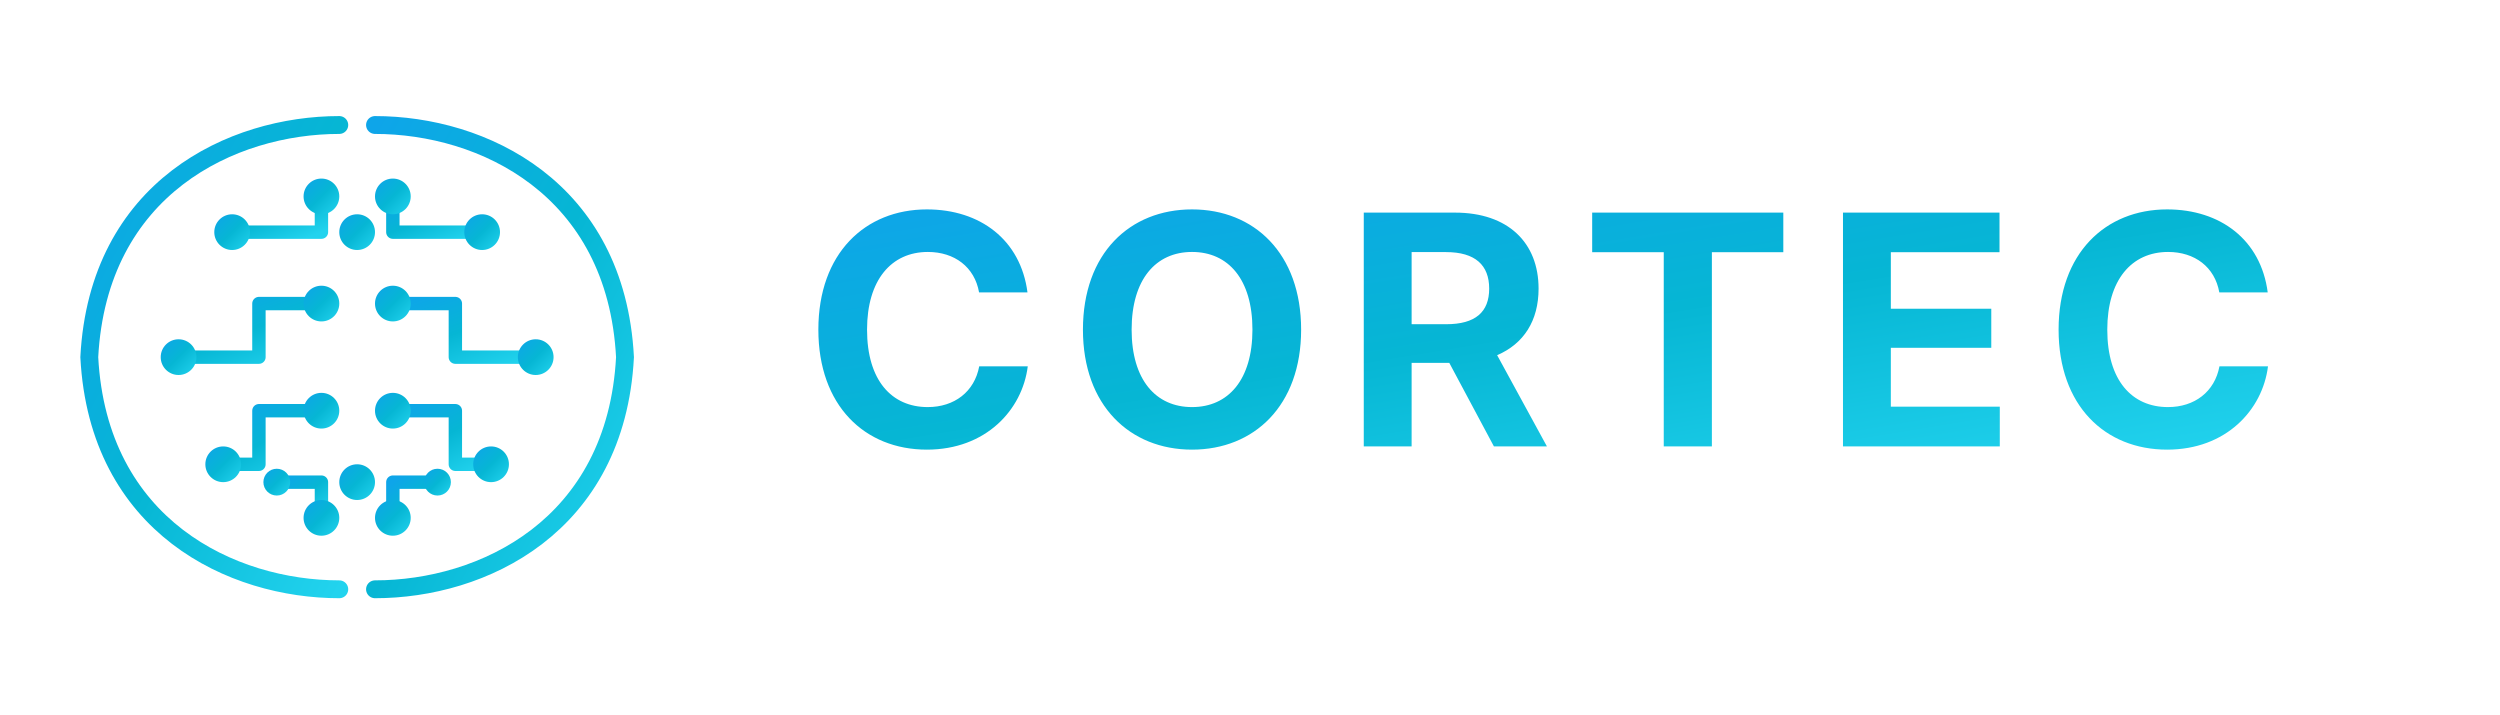
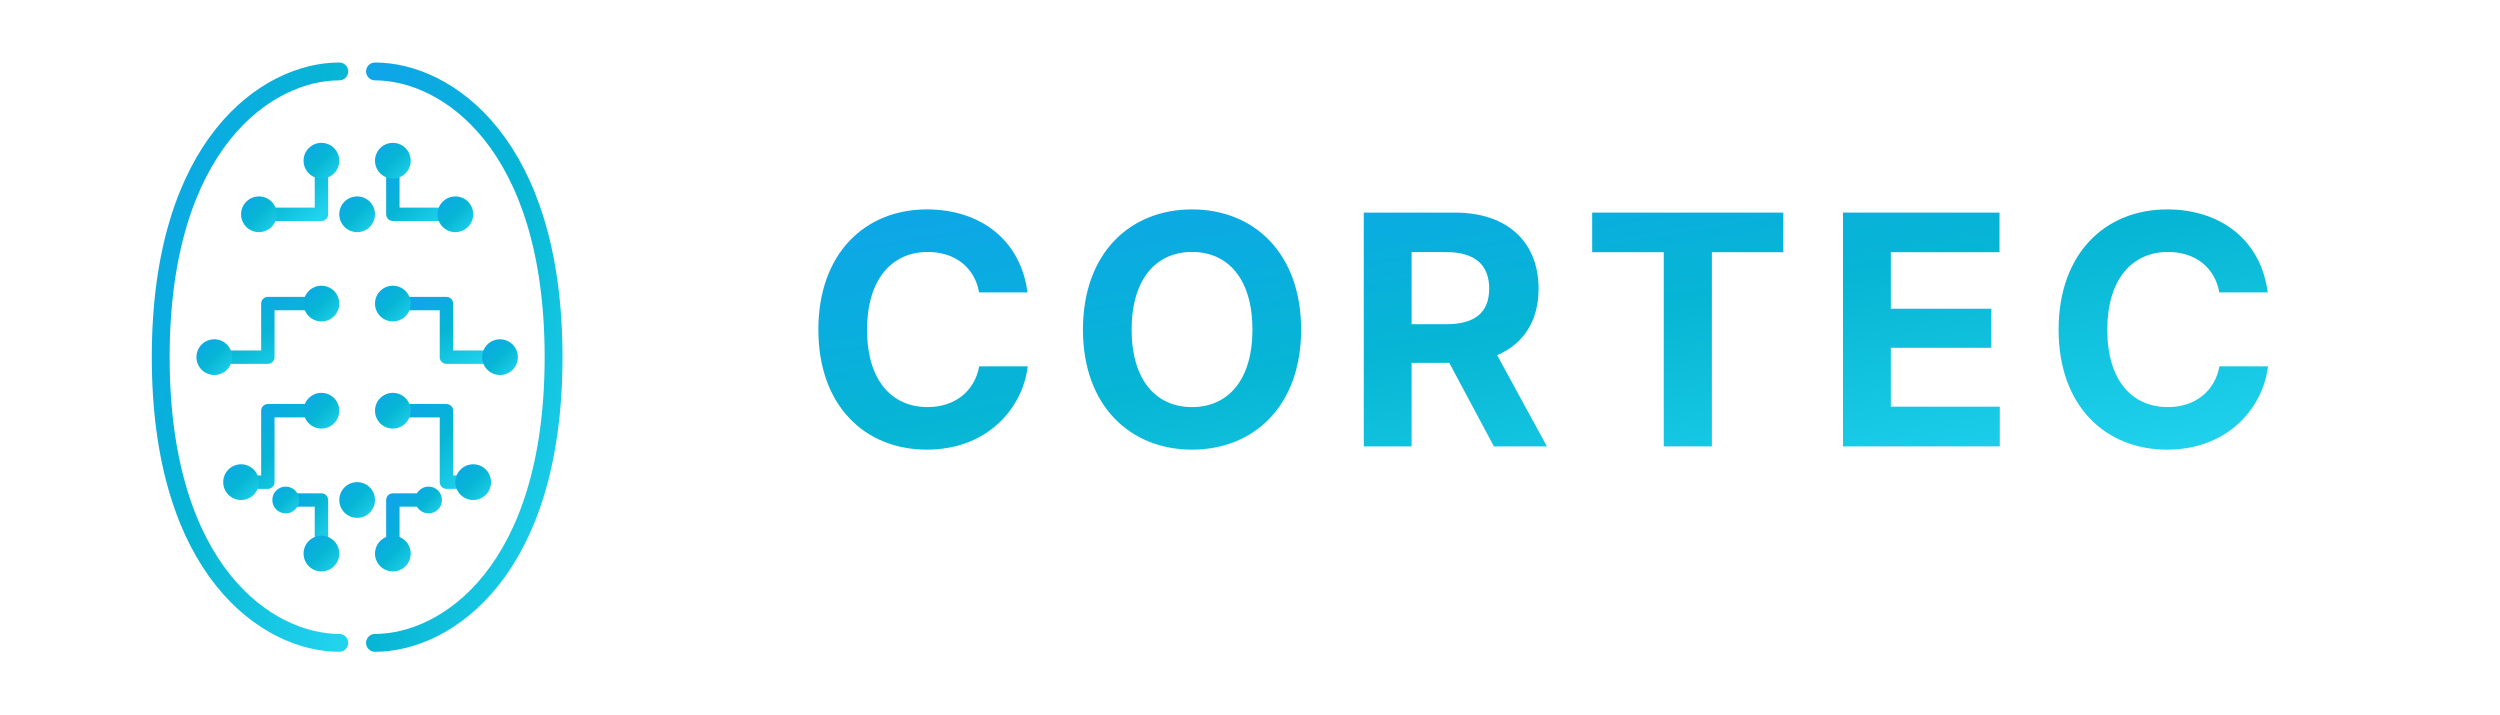
<svg xmlns="http://www.w3.org/2000/svg" viewBox="0 0 280 80" fill="none">
  <defs>
    <linearGradient id="cortecGradient" x1="0%" y1="0%" x2="100%" y2="100%">
      <stop offset="0%" stop-color="#0ea5e9" />
      <stop offset="50%" stop-color="#06b6d4" />
      <stop offset="100%" stop-color="#22d3ee" />
    </linearGradient>
  </defs>
  <g transform="translate(40, 40)">
-     <path d="M-2 -26 C-14 -26, -29 -19, -30 0 C-29 19, -14 26, -2 26" stroke="url(#cortecGradient)" stroke-width="2" fill="none" stroke-linecap="round" />
-     <path d="M2 -26 C14 -26, 29 -19, 30 0 C29 19, 14 26, 2 26" stroke="url(#cortecGradient)" stroke-width="2" fill="none" stroke-linecap="round" />
-     <line x1="0" y1="-22" x2="0" y2="-14" stroke="url(#cortecGradient)" stroke-width="1.5" stroke-linecap="round" />
-     <line x1="0" y1="14" x2="0" y2="22" stroke="url(#cortecGradient)" stroke-width="1.5" stroke-linecap="round" />
-     <path d="M-4 -18 L-4 -14 L-14 -14" stroke="url(#cortecGradient)" stroke-width="1.5" fill="none" stroke-linecap="round" stroke-linejoin="round" />
-     <circle cx="-4" cy="-18" r="2" fill="url(#cortecGradient)" />
-     <circle cx="-14" cy="-14" r="2" fill="url(#cortecGradient)" />
-     <path d="M-4 -6 L-11 -6 L-11 0 L-20 0" stroke="url(#cortecGradient)" stroke-width="1.5" fill="none" stroke-linecap="round" stroke-linejoin="round" />
+     <path d="M-2 -32 C-10 -32, -22 -24, -22 0 C-22 24, -10 32, -2 32" stroke="url(#cortecGradient)" stroke-width="2" fill="none" stroke-linecap="round" />
+     <path d="M2 -32 C10 -32, 22 -24, 22 0 C22 24, 10 32, 2 32" stroke="url(#cortecGradient)" stroke-width="2" fill="none" stroke-linecap="round" />
+     <line x1="0" y1="-28" x2="0" y2="-18" stroke="url(#cortecGradient)" stroke-width="1.5" stroke-linecap="round" />
+     <line x1="0" y1="18" x2="0" y2="28" stroke="url(#cortecGradient)" stroke-width="1.5" stroke-linecap="round" />
+     <path d="M-4 -22 L-4 -16 L-11 -16" stroke="url(#cortecGradient)" stroke-width="1.5" fill="none" stroke-linecap="round" stroke-linejoin="round" />
+     <circle cx="-4" cy="-22" r="2" fill="url(#cortecGradient)" />
+     <circle cx="-11" cy="-16" r="2" fill="url(#cortecGradient)" />
+     <path d="M-4 -6 L-10 -6 L-10 0 L-16 0" stroke="url(#cortecGradient)" stroke-width="1.5" fill="none" stroke-linecap="round" stroke-linejoin="round" />
    <circle cx="-4" cy="-6" r="2" fill="url(#cortecGradient)" />
-     <circle cx="-20" cy="0" r="2" fill="url(#cortecGradient)" />
-     <path d="M-4 6 L-11 6 L-11 12 L-15 12" stroke="url(#cortecGradient)" stroke-width="1.5" fill="none" stroke-linecap="round" stroke-linejoin="round" />
+     <circle cx="-16" cy="0" r="2" fill="url(#cortecGradient)" />
+     <path d="M-4 6 L-10 6 L-10 14 L-13 14" stroke="url(#cortecGradient)" stroke-width="1.5" fill="none" stroke-linecap="round" stroke-linejoin="round" />
    <circle cx="-4" cy="6" r="2" fill="url(#cortecGradient)" />
-     <circle cx="-15" cy="12" r="2" fill="url(#cortecGradient)" />
-     <path d="M-4 18 L-4 14 L-9 14" stroke="url(#cortecGradient)" stroke-width="1.5" fill="none" stroke-linecap="round" stroke-linejoin="round" />
-     <circle cx="-4" cy="18" r="2" fill="url(#cortecGradient)" />
-     <circle cx="-9" cy="14" r="1.5" fill="url(#cortecGradient)" />
-     <path d="M4 -18 L4 -14 L14 -14" stroke="url(#cortecGradient)" stroke-width="1.5" fill="none" stroke-linecap="round" stroke-linejoin="round" />
-     <circle cx="4" cy="-18" r="2" fill="url(#cortecGradient)" />
-     <circle cx="14" cy="-14" r="2" fill="url(#cortecGradient)" />
-     <path d="M4 -6 L11 -6 L11 0 L20 0" stroke="url(#cortecGradient)" stroke-width="1.5" fill="none" stroke-linecap="round" stroke-linejoin="round" />
+     <circle cx="-13" cy="14" r="2" fill="url(#cortecGradient)" />
+     <path d="M-4 22 L-4 16 L-8 16" stroke="url(#cortecGradient)" stroke-width="1.5" fill="none" stroke-linecap="round" stroke-linejoin="round" />
+     <circle cx="-4" cy="22" r="2" fill="url(#cortecGradient)" />
+     <circle cx="-8" cy="16" r="1.5" fill="url(#cortecGradient)" />
+     <path d="M4 -22 L4 -16 L11 -16" stroke="url(#cortecGradient)" stroke-width="1.5" fill="none" stroke-linecap="round" stroke-linejoin="round" />
+     <circle cx="4" cy="-22" r="2" fill="url(#cortecGradient)" />
+     <circle cx="11" cy="-16" r="2" fill="url(#cortecGradient)" />
+     <path d="M4 -6 L10 -6 L10 0 L16 0" stroke="url(#cortecGradient)" stroke-width="1.5" fill="none" stroke-linecap="round" stroke-linejoin="round" />
    <circle cx="4" cy="-6" r="2" fill="url(#cortecGradient)" />
-     <circle cx="20" cy="0" r="2" fill="url(#cortecGradient)" />
-     <path d="M4 6 L11 6 L11 12 L15 12" stroke="url(#cortecGradient)" stroke-width="1.5" fill="none" stroke-linecap="round" stroke-linejoin="round" />
+     <circle cx="16" cy="0" r="2" fill="url(#cortecGradient)" />
+     <path d="M4 6 L10 6 L10 14 L13 14" stroke="url(#cortecGradient)" stroke-width="1.5" fill="none" stroke-linecap="round" stroke-linejoin="round" />
    <circle cx="4" cy="6" r="2" fill="url(#cortecGradient)" />
-     <circle cx="15" cy="12" r="2" fill="url(#cortecGradient)" />
-     <path d="M4 18 L4 14 L9 14" stroke="url(#cortecGradient)" stroke-width="1.5" fill="none" stroke-linecap="round" stroke-linejoin="round" />
-     <circle cx="4" cy="18" r="2" fill="url(#cortecGradient)" />
-     <circle cx="9" cy="14" r="1.5" fill="url(#cortecGradient)" />
-     <circle cx="0" cy="-14" r="2" fill="url(#cortecGradient)" />
-     <circle cx="0" cy="14" r="2" fill="url(#cortecGradient)" />
+     <circle cx="13" cy="14" r="2" fill="url(#cortecGradient)" />
+     <path d="M4 22 L4 16 L8 16" stroke="url(#cortecGradient)" stroke-width="1.5" fill="none" stroke-linecap="round" stroke-linejoin="round" />
+     <circle cx="4" cy="22" r="2" fill="url(#cortecGradient)" />
+     <circle cx="8" cy="16" r="1.5" fill="url(#cortecGradient)" />
+     <circle cx="0" cy="-16" r="2" fill="url(#cortecGradient)" />
+     <circle cx="0" cy="16" r="2" fill="url(#cortecGradient)" />
  </g>
  <text x="90" y="50" font-family="system-ui, -apple-system, 'Segoe UI', sans-serif" font-size="36" font-weight="700" fill="url(#cortecGradient)" letter-spacing="3">CORTEC</text>
</svg>
